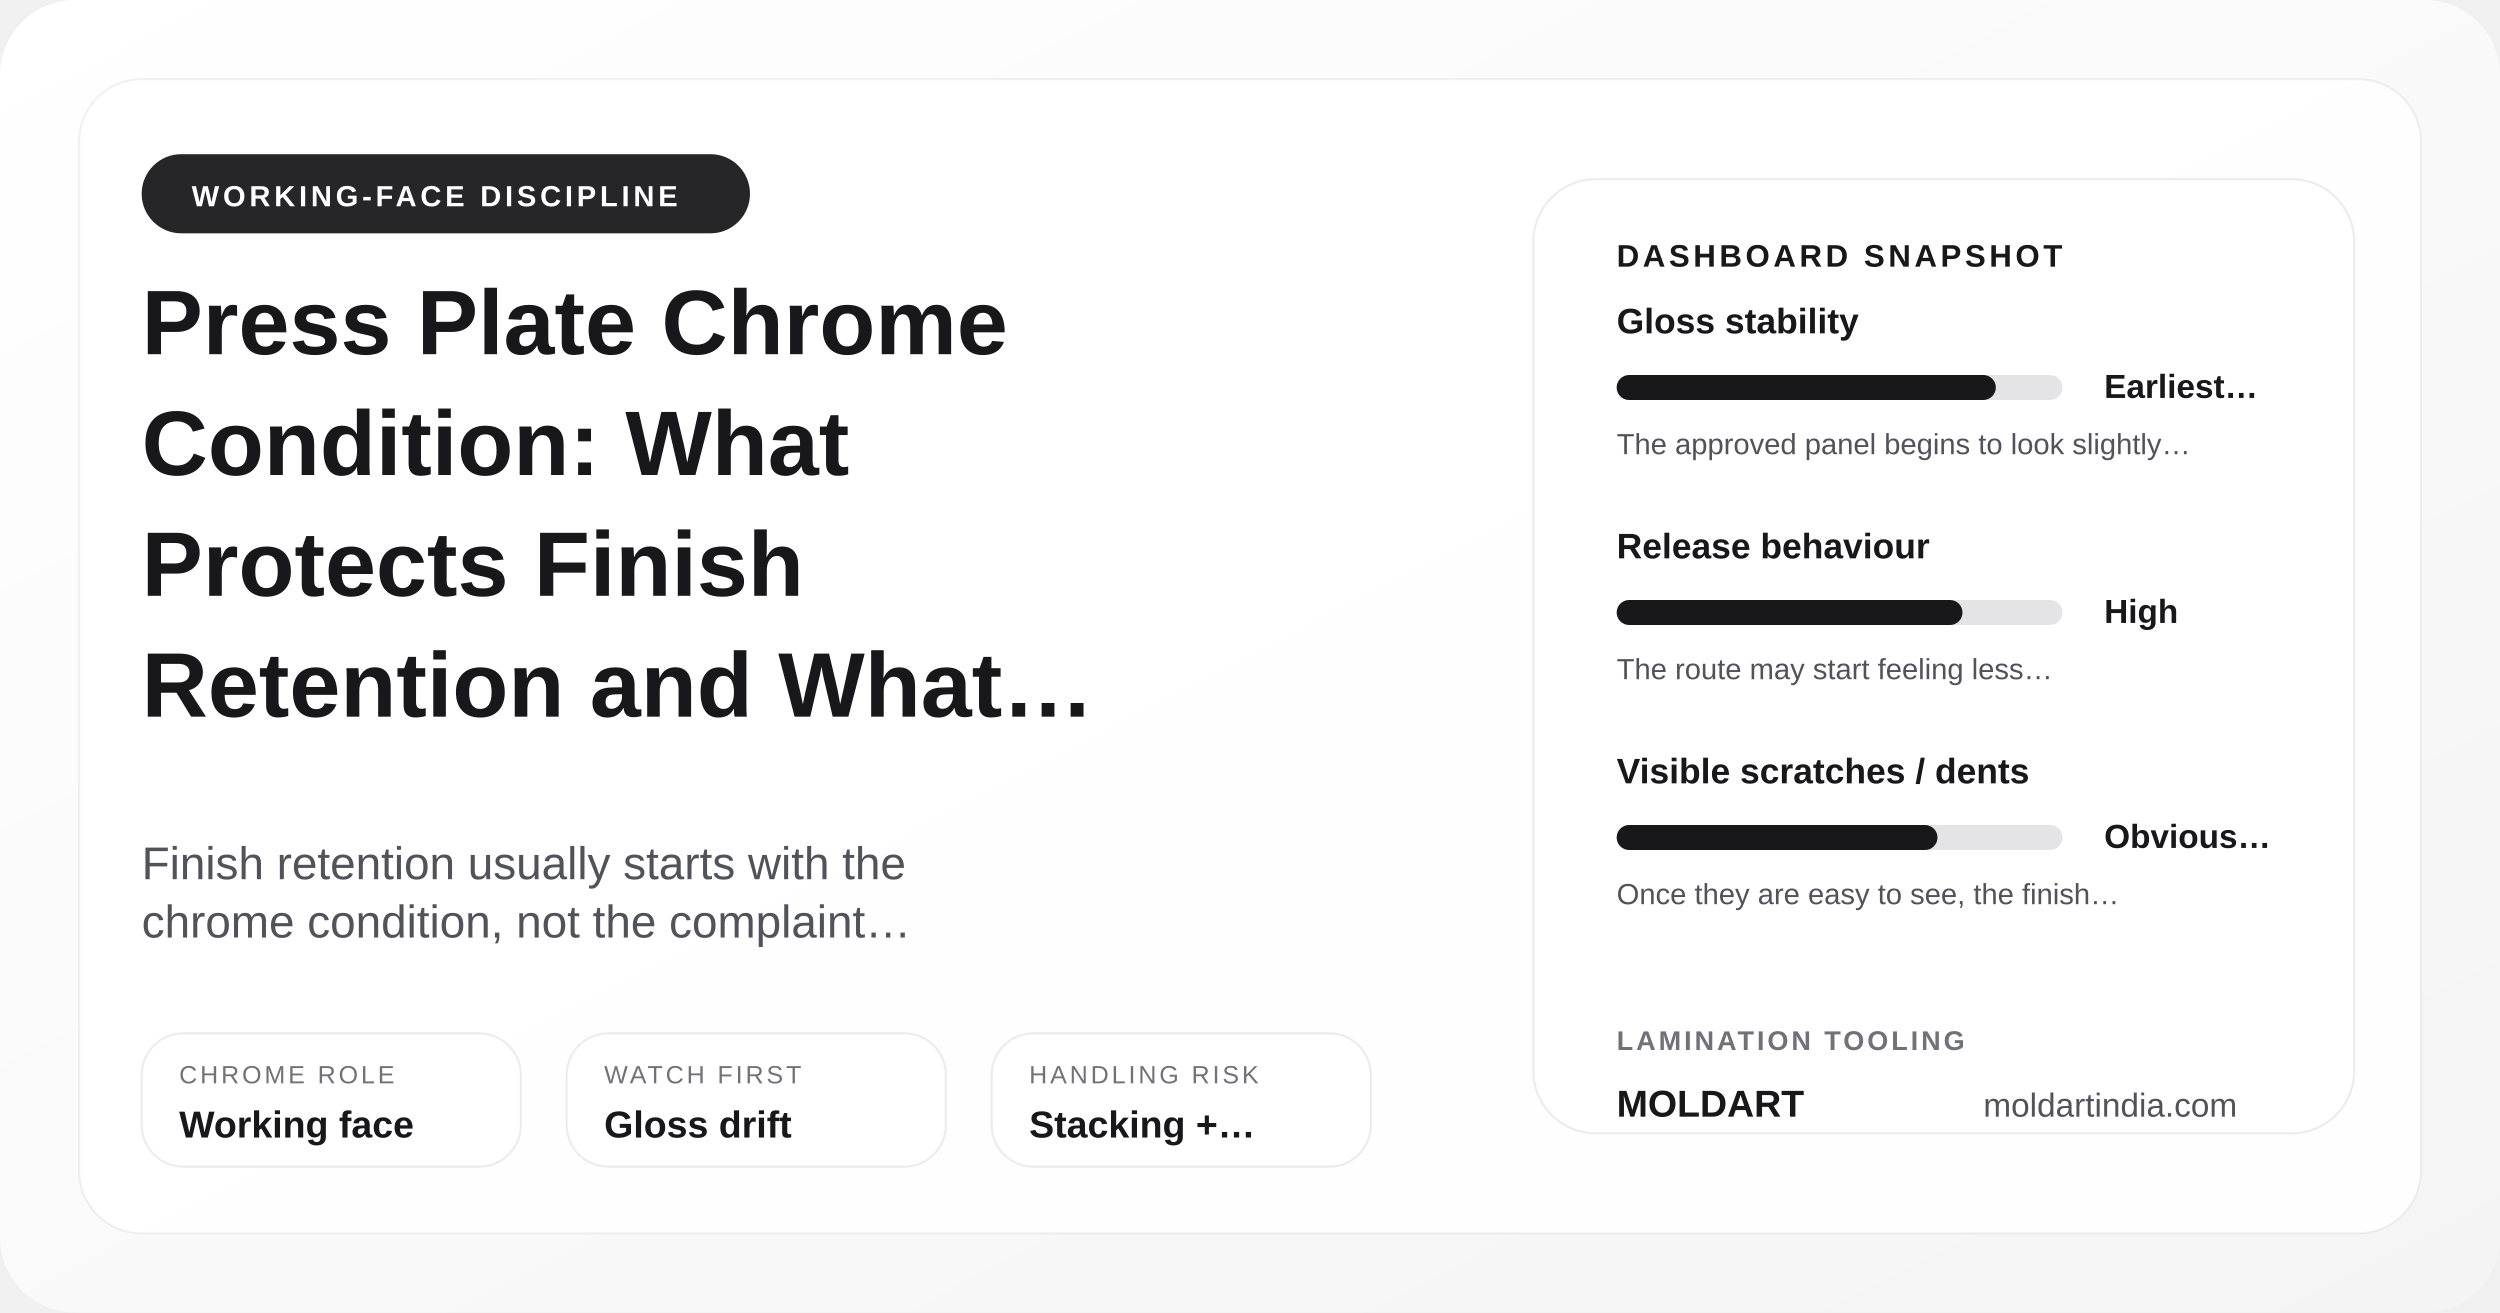
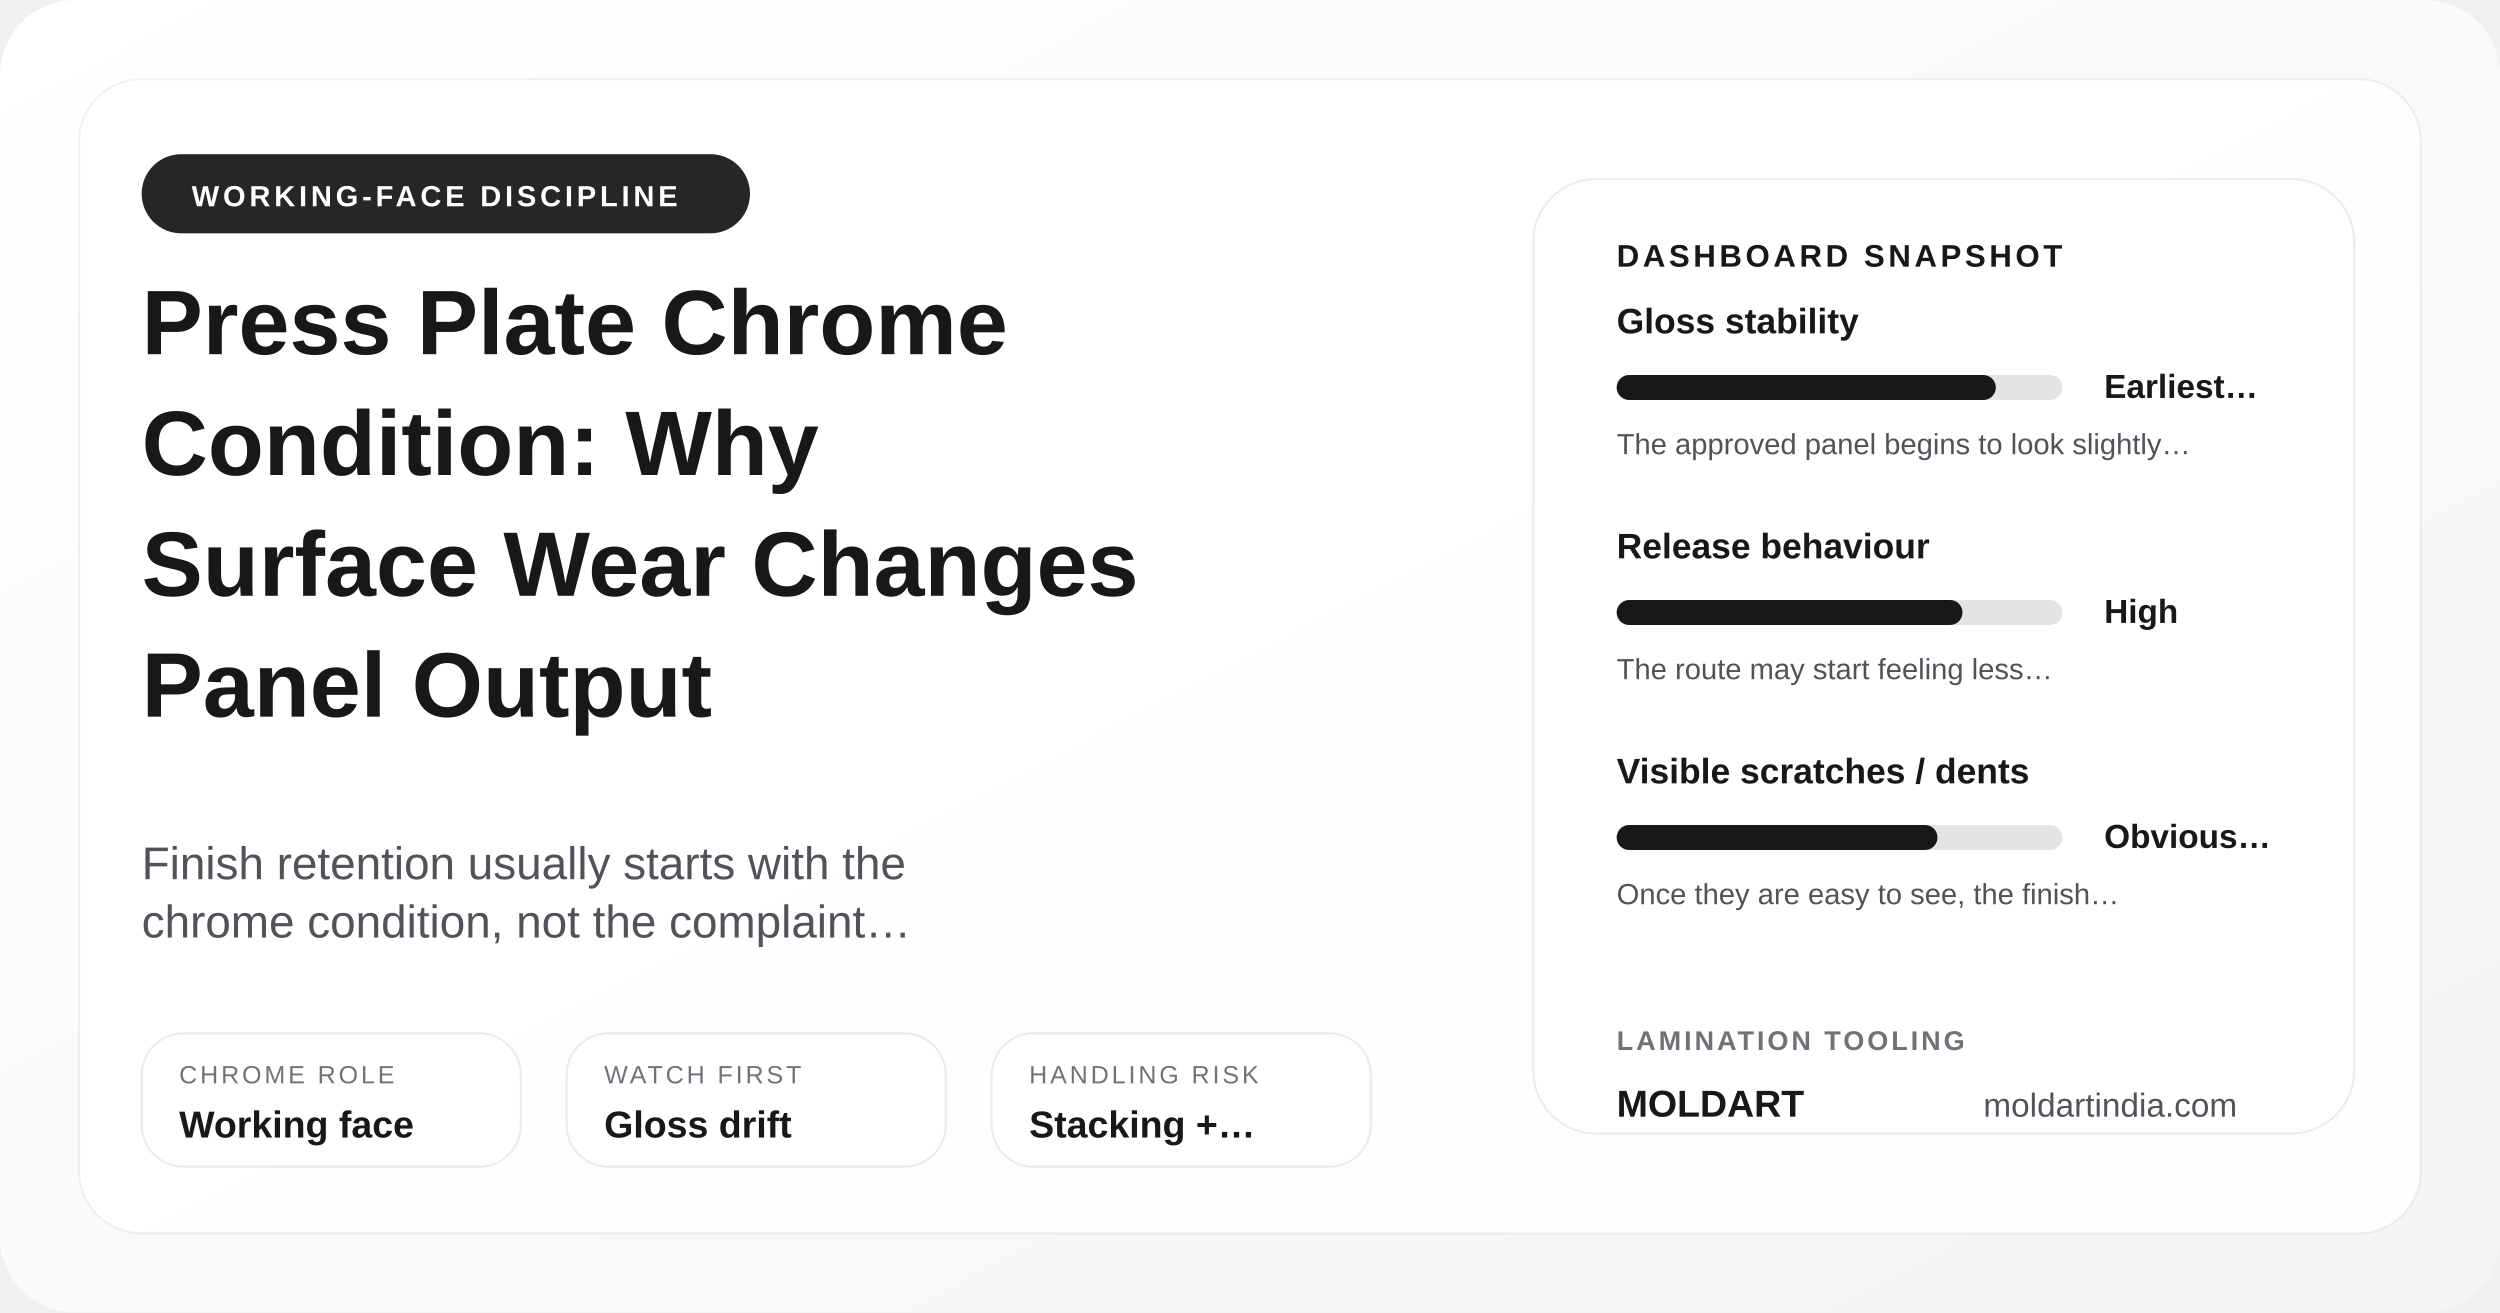
- <svg xmlns="http://www.w3.org/2000/svg" width="1200" height="630" viewBox="0 0 1200 630" role="img" aria-label="Press Plate Chrome Condition: What Protects Finish Retention and What Damages It Early">
+ <svg xmlns="http://www.w3.org/2000/svg" width="1200" height="630" viewBox="0 0 1200 630" role="img" aria-label="Press Plate Chrome Condition: Why Surface Wear Changes Panel Output">
  <defs>
    <linearGradient id="posterGrad-press-plate-chrome-condition-guide" x1="0%" y1="0%" x2="100%" y2="100%">
      <stop offset="0%" stop-color="#ffffff" />
      <stop offset="100%" stop-color="#f4f4f5" />
    </linearGradient>
  </defs>
  <rect width="1200" height="630" rx="36" fill="url(#posterGrad-press-plate-chrome-condition-guide)" />
  <rect x="38" y="38" width="1124" height="554" rx="30" fill="rgba(255,255,255,0.9)" stroke="rgba(24,24,27,0.06)" />
  <circle cx="1072" cy="110" r="18" fill="#d4d4d8" />
  <circle cx="1036" cy="110" r="8" fill="#18181b" />
  <rect x="68" y="74" width="292" height="38" rx="19" fill="#18181b" opacity="0.94" />
  <text x="92" y="99" font-family="Arial, sans-serif" font-size="14" font-weight="700" fill="#ffffff" letter-spacing="1.8">WORKING-FACE DISCIPLINE</text>
  <text x="68" y="170" font-family="Arial, sans-serif" font-size="44" font-weight="700" fill="#18181b">Press Plate Chrome</text>
-   <text x="68" y="228" font-family="Arial, sans-serif" font-size="44" font-weight="700" fill="#18181b">Condition: What</text>
-   <text x="68" y="286" font-family="Arial, sans-serif" font-size="44" font-weight="700" fill="#18181b">Protects Finish</text>
-   <text x="68" y="344" font-family="Arial, sans-serif" font-size="44" font-weight="700" fill="#18181b">Retention and What…</text>
+   <text x="68" y="228" font-family="Arial, sans-serif" font-size="44" font-weight="700" fill="#18181b">Condition: Why</text>
+   <text x="68" y="286" font-family="Arial, sans-serif" font-size="44" font-weight="700" fill="#18181b">Surface Wear Changes</text>
+   <text x="68" y="344" font-family="Arial, sans-serif" font-size="44" font-weight="700" fill="#18181b">Panel Output</text>
  <text x="68" y="422" font-family="Arial, sans-serif" font-size="22" fill="#52525b">Finish retention usually starts with the</text>
  <text x="68" y="450" font-family="Arial, sans-serif" font-size="22" fill="#52525b">chrome condition, not the complaint…</text>
  <rect x="68" y="496" width="182" height="64" rx="20" fill="rgba(255,255,255,0.94)" stroke="rgba(24,24,27,0.08)" />
  <text x="86" y="520" font-family="Arial, sans-serif" font-size="12" fill="#71717a" letter-spacing="1.4">CHROME ROLE</text>
  <text x="86" y="546" font-family="Arial, sans-serif" font-size="18" font-weight="700" fill="#18181b">Working face</text>
  <rect x="272" y="496" width="182" height="64" rx="20" fill="rgba(255,255,255,0.94)" stroke="rgba(24,24,27,0.08)" />
  <text x="290" y="520" font-family="Arial, sans-serif" font-size="12" fill="#71717a" letter-spacing="1.4">WATCH FIRST</text>
  <text x="290" y="546" font-family="Arial, sans-serif" font-size="18" font-weight="700" fill="#18181b">Gloss drift</text>
  <rect x="476" y="496" width="182" height="64" rx="20" fill="rgba(255,255,255,0.94)" stroke="rgba(24,24,27,0.08)" />
  <text x="494" y="520" font-family="Arial, sans-serif" font-size="12" fill="#71717a" letter-spacing="1.4">HANDLING RISK</text>
  <text x="494" y="546" font-family="Arial, sans-serif" font-size="18" font-weight="700" fill="#18181b">Stacking +…</text>
  <rect x="736" y="86" width="394" height="458" rx="30" fill="#ffffff" stroke="rgba(24,24,27,0.08)" />
  <text x="776" y="128" font-family="Arial, sans-serif" font-size="15" font-weight="700" fill="#18181b" letter-spacing="1.7">DASHBOARD SNAPSHOT</text>
  <text x="776" y="160" font-family="Arial, sans-serif" font-size="17" font-weight="700" fill="#18181b">Gloss stability</text>
  <rect x="776" y="180" width="214" height="12" rx="6" fill="#e4e4e7" />
  <rect x="776" y="180" width="182" height="12" rx="6" fill="#18181b" />
  <text x="1010" y="191" font-family="Arial, sans-serif" font-size="16" font-weight="700" fill="#18181b">Earliest…</text>
  <text x="776" y="218" font-family="Arial, sans-serif" font-size="14" fill="#52525b">The approved panel begins to look slightly…</text>
  <text x="776" y="268" font-family="Arial, sans-serif" font-size="17" font-weight="700" fill="#18181b">Release behaviour</text>
  <rect x="776" y="288" width="214" height="12" rx="6" fill="#e4e4e7" />
  <rect x="776" y="288" width="166" height="12" rx="6" fill="#18181b" />
  <text x="1010" y="299" font-family="Arial, sans-serif" font-size="16" font-weight="700" fill="#18181b">High</text>
  <text x="776" y="326" font-family="Arial, sans-serif" font-size="14" fill="#52525b">The route may start feeling less…</text>
  <text x="776" y="376" font-family="Arial, sans-serif" font-size="17" font-weight="700" fill="#18181b">Visible scratches / dents</text>
  <rect x="776" y="396" width="214" height="12" rx="6" fill="#e4e4e7" />
  <rect x="776" y="396" width="154" height="12" rx="6" fill="#18181b" />
  <text x="1010" y="407" font-family="Arial, sans-serif" font-size="16" font-weight="700" fill="#18181b">Obvious…</text>
  <text x="776" y="434" font-family="Arial, sans-serif" font-size="14" fill="#52525b">Once they are easy to see, the finish…</text>
  <text x="776" y="504" font-family="Arial, sans-serif" font-size="13" font-weight="700" fill="#71717a" letter-spacing="1.4">LAMINATION TOOLING</text>
  <text x="776" y="536" font-family="Arial, sans-serif" font-size="18" font-weight="700" fill="#18181b">MOLDART</text>
  <text x="952" y="536" font-family="Arial, sans-serif" font-size="16" fill="#52525b">moldartindia.com</text>
</svg>
